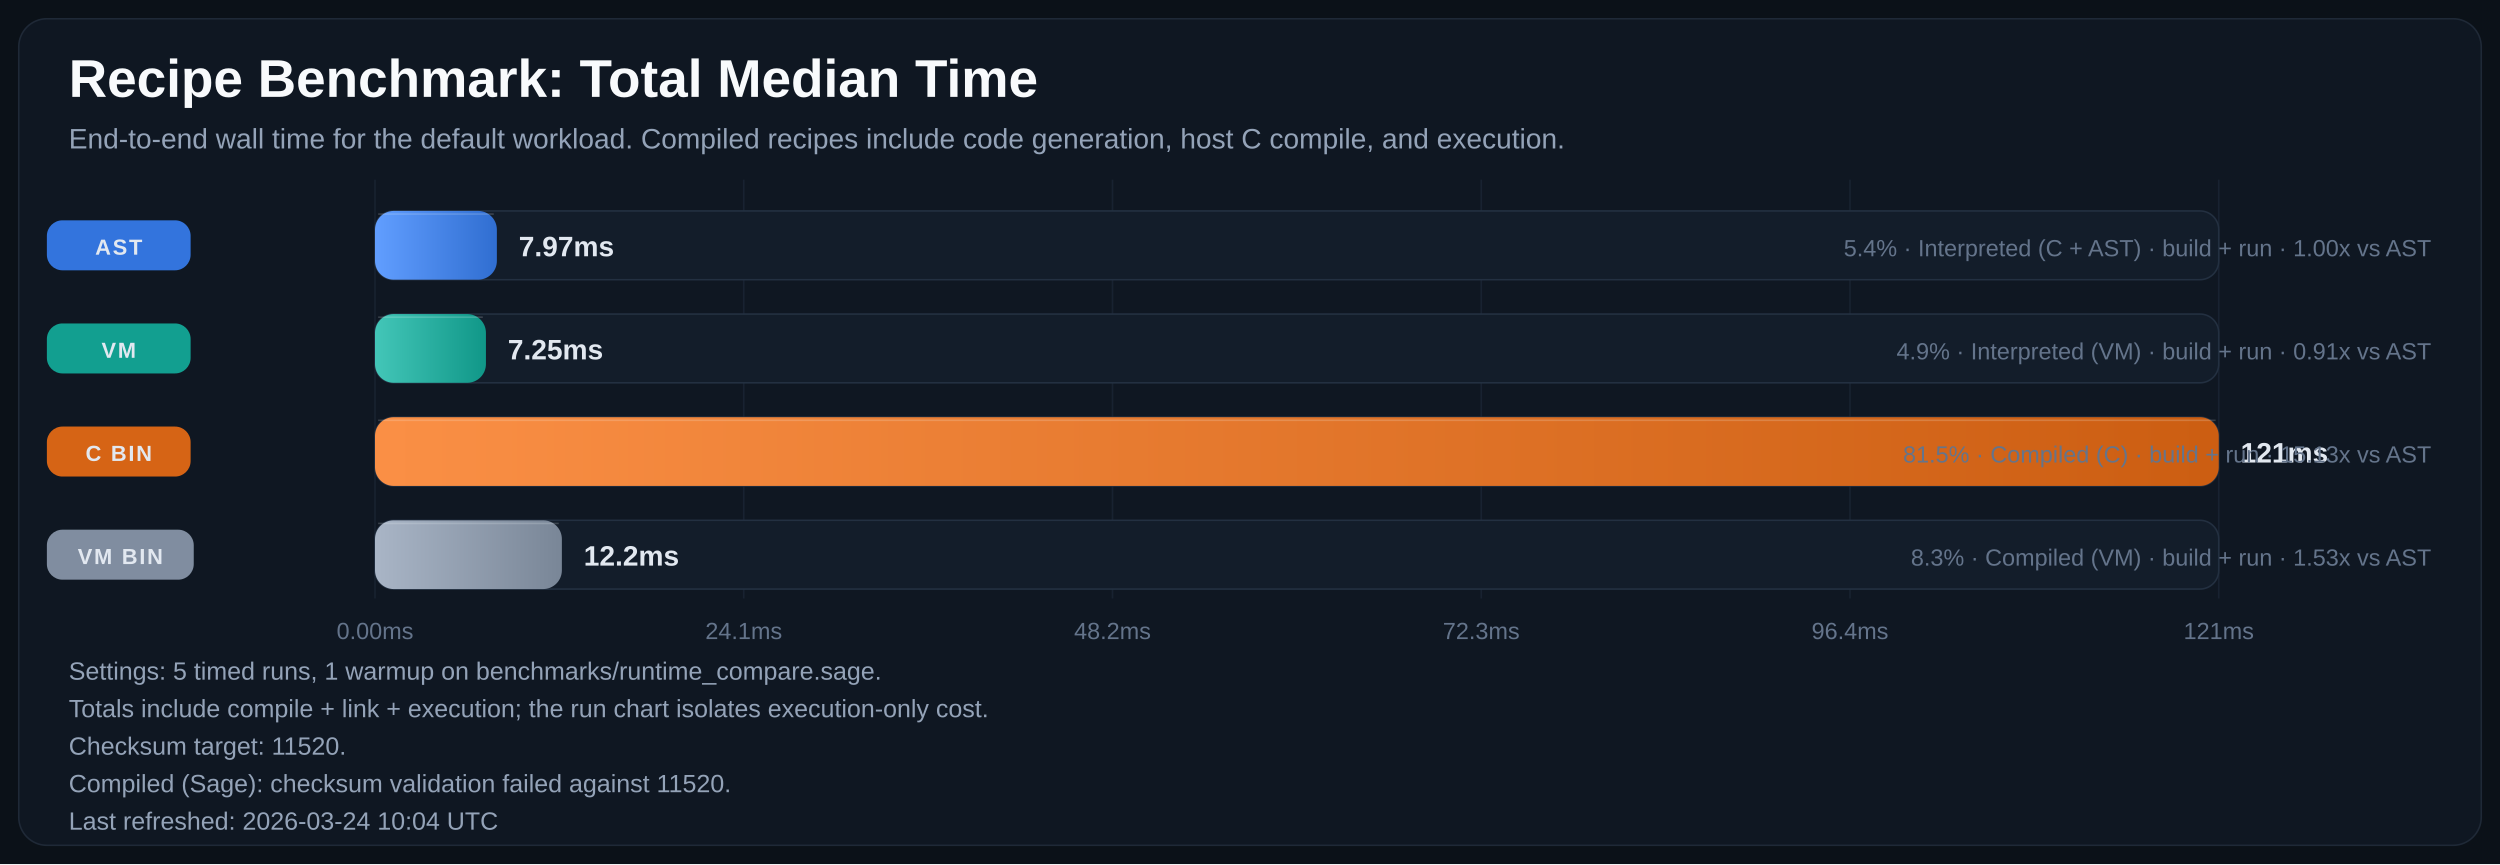
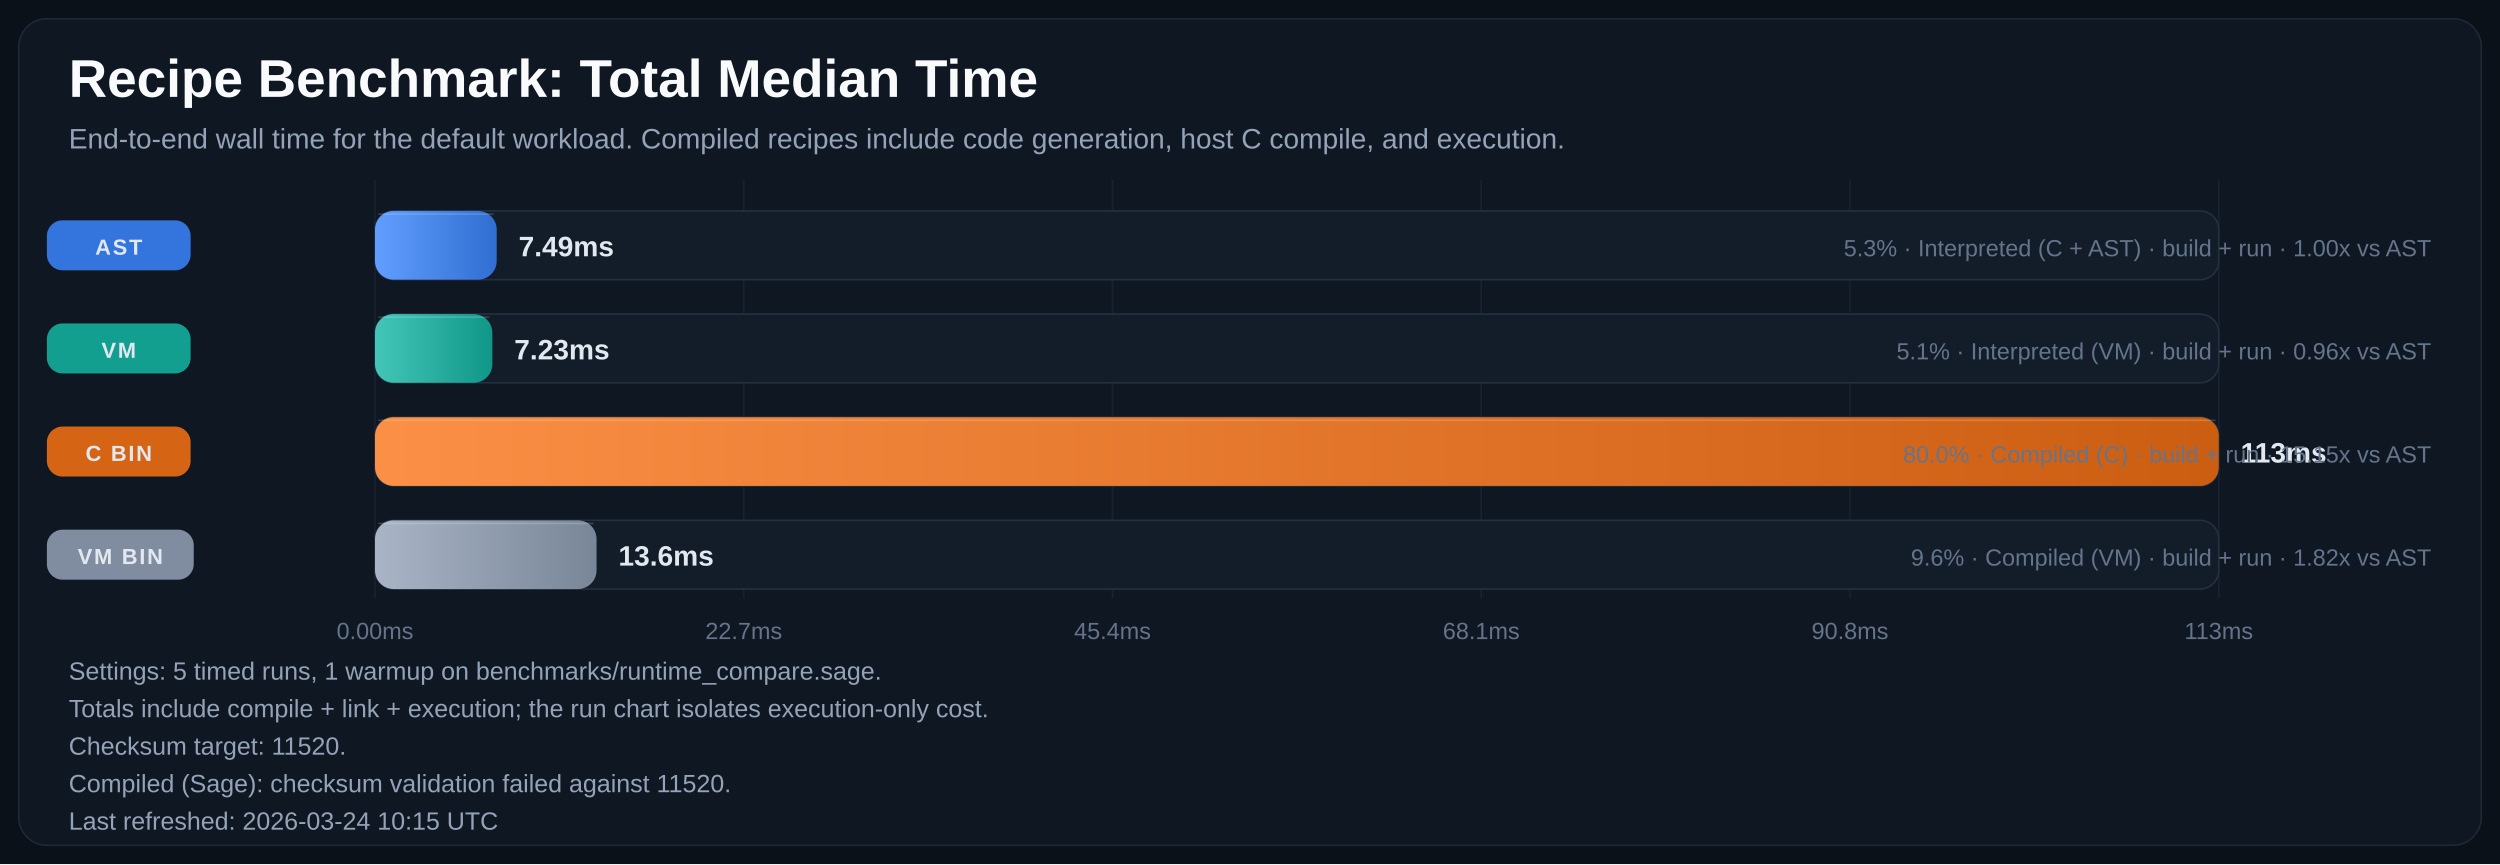
<svg xmlns="http://www.w3.org/2000/svg" width="1600" height="553" viewBox="0 0 1600 553" role="img" aria-labelledby="title desc">
  <defs>
    <linearGradient id="bar-gradient-0" x1="0%" y1="0%" x2="100%" y2="0%">
      <stop offset="0%" stop-color="#619EFF" />
      <stop offset="100%" stop-color="#306ED1" />
    </linearGradient>
    <linearGradient id="bar-gradient-1" x1="0%" y1="0%" x2="100%" y2="0%">
      <stop offset="0%" stop-color="#43C6B8" />
      <stop offset="100%" stop-color="#109788" />
    </linearGradient>
    <linearGradient id="bar-gradient-2" x1="0%" y1="0%" x2="100%" y2="0%">
      <stop offset="0%" stop-color="#FA8F45" />
      <stop offset="100%" stop-color="#CC5E12" />
    </linearGradient>
    <linearGradient id="bar-gradient-3" x1="0%" y1="0%" x2="100%" y2="0%">
      <stop offset="0%" stop-color="#A9B5C6" />
      <stop offset="100%" stop-color="#798697" />
    </linearGradient>
  </defs>
  <rect width="100%" height="100%" fill="#0B1118" />
  <rect x="12" y="12" width="1576" height="529" rx="18" fill="#0F1722" stroke="#1F2937" />
  <text x="44" y="62" fill="#F8FAFC" font-size="34" font-family="Segoe UI, Arial, sans-serif" font-weight="700">Recipe Benchmark: Total Median Time</text>
  <text x="44" y="95" fill="#94A3B8" font-size="18" font-family="Segoe UI, Arial, sans-serif">End-to-end wall time for the default workload. Compiled recipes include code generation, host C compile, and execution.</text>
  <line x1="240.0" y1="115" x2="240.0" y2="383" stroke="#182231" stroke-width="1" />
  <text x="240.0" y="409" text-anchor="middle" fill="#64748B" font-size="15" font-family="Segoe UI, Arial, sans-serif">0.00ms</text>
  <line x1="476.0" y1="115" x2="476.0" y2="383" stroke="#182231" stroke-width="1" />
-   <text x="476.0" y="409" text-anchor="middle" fill="#64748B" font-size="15" font-family="Segoe UI, Arial, sans-serif">24.1ms</text>
+   <text x="476.0" y="409" text-anchor="middle" fill="#64748B" font-size="15" font-family="Segoe UI, Arial, sans-serif">22.7ms</text>
  <line x1="712.0" y1="115" x2="712.0" y2="383" stroke="#182231" stroke-width="1" />
-   <text x="712.0" y="409" text-anchor="middle" fill="#64748B" font-size="15" font-family="Segoe UI, Arial, sans-serif">48.2ms</text>
+   <text x="712.0" y="409" text-anchor="middle" fill="#64748B" font-size="15" font-family="Segoe UI, Arial, sans-serif">45.4ms</text>
  <line x1="948.0" y1="115" x2="948.0" y2="383" stroke="#182231" stroke-width="1" />
-   <text x="948.0" y="409" text-anchor="middle" fill="#64748B" font-size="15" font-family="Segoe UI, Arial, sans-serif">72.3ms</text>
+   <text x="948.0" y="409" text-anchor="middle" fill="#64748B" font-size="15" font-family="Segoe UI, Arial, sans-serif">68.1ms</text>
  <line x1="1184.0" y1="115" x2="1184.0" y2="383" stroke="#182231" stroke-width="1" />
-   <text x="1184.0" y="409" text-anchor="middle" fill="#64748B" font-size="15" font-family="Segoe UI, Arial, sans-serif">96.4ms</text>
+   <text x="1184.0" y="409" text-anchor="middle" fill="#64748B" font-size="15" font-family="Segoe UI, Arial, sans-serif">90.8ms</text>
  <line x1="1420.0" y1="115" x2="1420.0" y2="383" stroke="#182231" stroke-width="1" />
-   <text x="1420.0" y="409" text-anchor="middle" fill="#64748B" font-size="15" font-family="Segoe UI, Arial, sans-serif">121ms</text>
+   <text x="1420.0" y="409" text-anchor="middle" fill="#64748B" font-size="15" font-family="Segoe UI, Arial, sans-serif">113ms</text>
  <rect x="30" y="141.0" width="92" height="32" rx="10" fill="#3479E6" opacity="0.95" />
  <text x="76.0" y="163.0" text-anchor="middle" fill="#E2E8F0" font-size="14" font-family="Segoe UI, Arial, sans-serif" font-weight="700" letter-spacing="1.1">AST</text>
  <rect x="240" y="135" width="1180" height="44" rx="12" fill="#131D2A" stroke="#233041" />
-   <rect x="240" y="135" width="78.0" height="44" rx="12" fill="url(#bar-gradient-0)" />
-   <line x1="242.0" y1="137.0" x2="316.0" y2="137.0" stroke="#F8FAFC" stroke-opacity="0.18" />
-   <text x="332.0" y="164.0" fill="#E2E8F0" font-size="18" font-family="Segoe UI, Arial, sans-serif" font-weight="700">7.97ms</text>
-   <text x="1556" y="164.0" text-anchor="end" fill="#64748B" font-size="15" font-family="Segoe UI, Arial, sans-serif">5.4% · Interpreted (C + AST) · build + run · 1.00x vs AST</text>
+   <rect x="240" y="135" width="77.9" height="44" rx="12" fill="url(#bar-gradient-0)" />
+   <line x1="242.0" y1="137.0" x2="315.9" y2="137.0" stroke="#F8FAFC" stroke-opacity="0.18" />
+   <text x="331.9" y="164.0" fill="#E2E8F0" font-size="18" font-family="Segoe UI, Arial, sans-serif" font-weight="700">7.49ms</text>
+   <text x="1556" y="164.0" text-anchor="end" fill="#64748B" font-size="15" font-family="Segoe UI, Arial, sans-serif">5.3% · Interpreted (C + AST) · build + run · 1.00x vs AST</text>
  <rect x="30" y="207.0" width="92" height="32" rx="10" fill="#12A695" opacity="0.95" />
  <text x="76.0" y="229.0" text-anchor="middle" fill="#E2E8F0" font-size="14" font-family="Segoe UI, Arial, sans-serif" font-weight="700" letter-spacing="1.1">VM</text>
  <rect x="240" y="201" width="1180" height="44" rx="12" fill="#131D2A" stroke="#233041" />
-   <rect x="240" y="201" width="71.0" height="44" rx="12" fill="url(#bar-gradient-1)" />
-   <line x1="242.0" y1="203.0" x2="309.0" y2="203.0" stroke="#F8FAFC" stroke-opacity="0.18" />
-   <text x="325.0" y="230.0" fill="#E2E8F0" font-size="18" font-family="Segoe UI, Arial, sans-serif" font-weight="700">7.25ms</text>
-   <text x="1556" y="230.0" text-anchor="end" fill="#64748B" font-size="15" font-family="Segoe UI, Arial, sans-serif">4.9% · Interpreted (VM) · build + run · 0.91x vs AST</text>
+   <rect x="240" y="201" width="75.1" height="44" rx="12" fill="url(#bar-gradient-1)" />
+   <line x1="242.0" y1="203.0" x2="313.1" y2="203.0" stroke="#F8FAFC" stroke-opacity="0.18" />
+   <text x="329.1" y="230.0" fill="#E2E8F0" font-size="18" font-family="Segoe UI, Arial, sans-serif" font-weight="700">7.23ms</text>
+   <text x="1556" y="230.0" text-anchor="end" fill="#64748B" font-size="15" font-family="Segoe UI, Arial, sans-serif">5.1% · Interpreted (VM) · build + run · 0.96x vs AST</text>
  <rect x="30" y="273.0" width="92" height="32" rx="10" fill="#E06814" opacity="0.95" />
  <text x="76.0" y="295.0" text-anchor="middle" fill="#E2E8F0" font-size="14" font-family="Segoe UI, Arial, sans-serif" font-weight="700" letter-spacing="1.1">C BIN</text>
  <rect x="240" y="267" width="1180" height="44" rx="12" fill="#131D2A" stroke="#233041" />
  <rect x="240" y="267" width="1180.0" height="44" rx="12" fill="url(#bar-gradient-2)" />
  <line x1="242.0" y1="269.0" x2="1418.0" y2="269.0" stroke="#F8FAFC" stroke-opacity="0.18" />
-   <text x="1434.0" y="296.0" fill="#E2E8F0" font-size="18" font-family="Segoe UI, Arial, sans-serif" font-weight="700">121ms</text>
-   <text x="1556" y="296.0" text-anchor="end" fill="#64748B" font-size="15" font-family="Segoe UI, Arial, sans-serif">81.5% · Compiled (C) · build + run · 15.13x vs AST</text>
+   <text x="1434.0" y="296.0" fill="#E2E8F0" font-size="18" font-family="Segoe UI, Arial, sans-serif" font-weight="700">113ms</text>
+   <text x="1556" y="296.0" text-anchor="end" fill="#64748B" font-size="15" font-family="Segoe UI, Arial, sans-serif">80.0% · Compiled (C) · build + run · 15.15x vs AST</text>
  <rect x="30" y="339.0" width="94" height="32" rx="10" fill="#8593A6" opacity="0.95" />
  <text x="77.0" y="361.0" text-anchor="middle" fill="#E2E8F0" font-size="14" font-family="Segoe UI, Arial, sans-serif" font-weight="700" letter-spacing="1.1">VM BIN</text>
  <rect x="240" y="333" width="1180" height="44" rx="12" fill="#131D2A" stroke="#233041" />
-   <rect x="240" y="333" width="119.6" height="44" rx="12" fill="url(#bar-gradient-3)" />
-   <line x1="242.0" y1="335.0" x2="357.6" y2="335.0" stroke="#F8FAFC" stroke-opacity="0.18" />
-   <text x="373.6" y="362.0" fill="#E2E8F0" font-size="18" font-family="Segoe UI, Arial, sans-serif" font-weight="700">12.2ms</text>
-   <text x="1556" y="362.0" text-anchor="end" fill="#64748B" font-size="15" font-family="Segoe UI, Arial, sans-serif">8.3% · Compiled (VM) · build + run · 1.53x vs AST</text>
+   <rect x="240" y="333" width="141.8" height="44" rx="12" fill="url(#bar-gradient-3)" />
+   <line x1="242.0" y1="335.0" x2="379.8" y2="335.0" stroke="#F8FAFC" stroke-opacity="0.18" />
+   <text x="395.8" y="362.0" fill="#E2E8F0" font-size="18" font-family="Segoe UI, Arial, sans-serif" font-weight="700">13.6ms</text>
+   <text x="1556" y="362.0" text-anchor="end" fill="#64748B" font-size="15" font-family="Segoe UI, Arial, sans-serif">9.6% · Compiled (VM) · build + run · 1.82x vs AST</text>
  <text x="44" y="435" fill="#94A3B8" font-size="16" font-family="Segoe UI, Arial, sans-serif">Settings: 5 timed runs, 1 warmup on benchmarks/runtime_compare.sage.</text>
  <text x="44" y="459" fill="#94A3B8" font-size="16" font-family="Segoe UI, Arial, sans-serif">Totals include compile + link + execution; the run chart isolates execution-only cost.</text>
  <text x="44" y="483" fill="#94A3B8" font-size="16" font-family="Segoe UI, Arial, sans-serif">Checksum target: 11520.</text>
  <text x="44" y="507" fill="#94A3B8" font-size="16" font-family="Segoe UI, Arial, sans-serif">Compiled (Sage): checksum validation failed against 11520.</text>
-   <text x="44" y="531" fill="#94A3B8" font-size="16" font-family="Segoe UI, Arial, sans-serif">Last refreshed: 2026-03-24 10:04 UTC</text>
+   <text x="44" y="531" fill="#94A3B8" font-size="16" font-family="Segoe UI, Arial, sans-serif">Last refreshed: 2026-03-24 10:15 UTC</text>
</svg>
